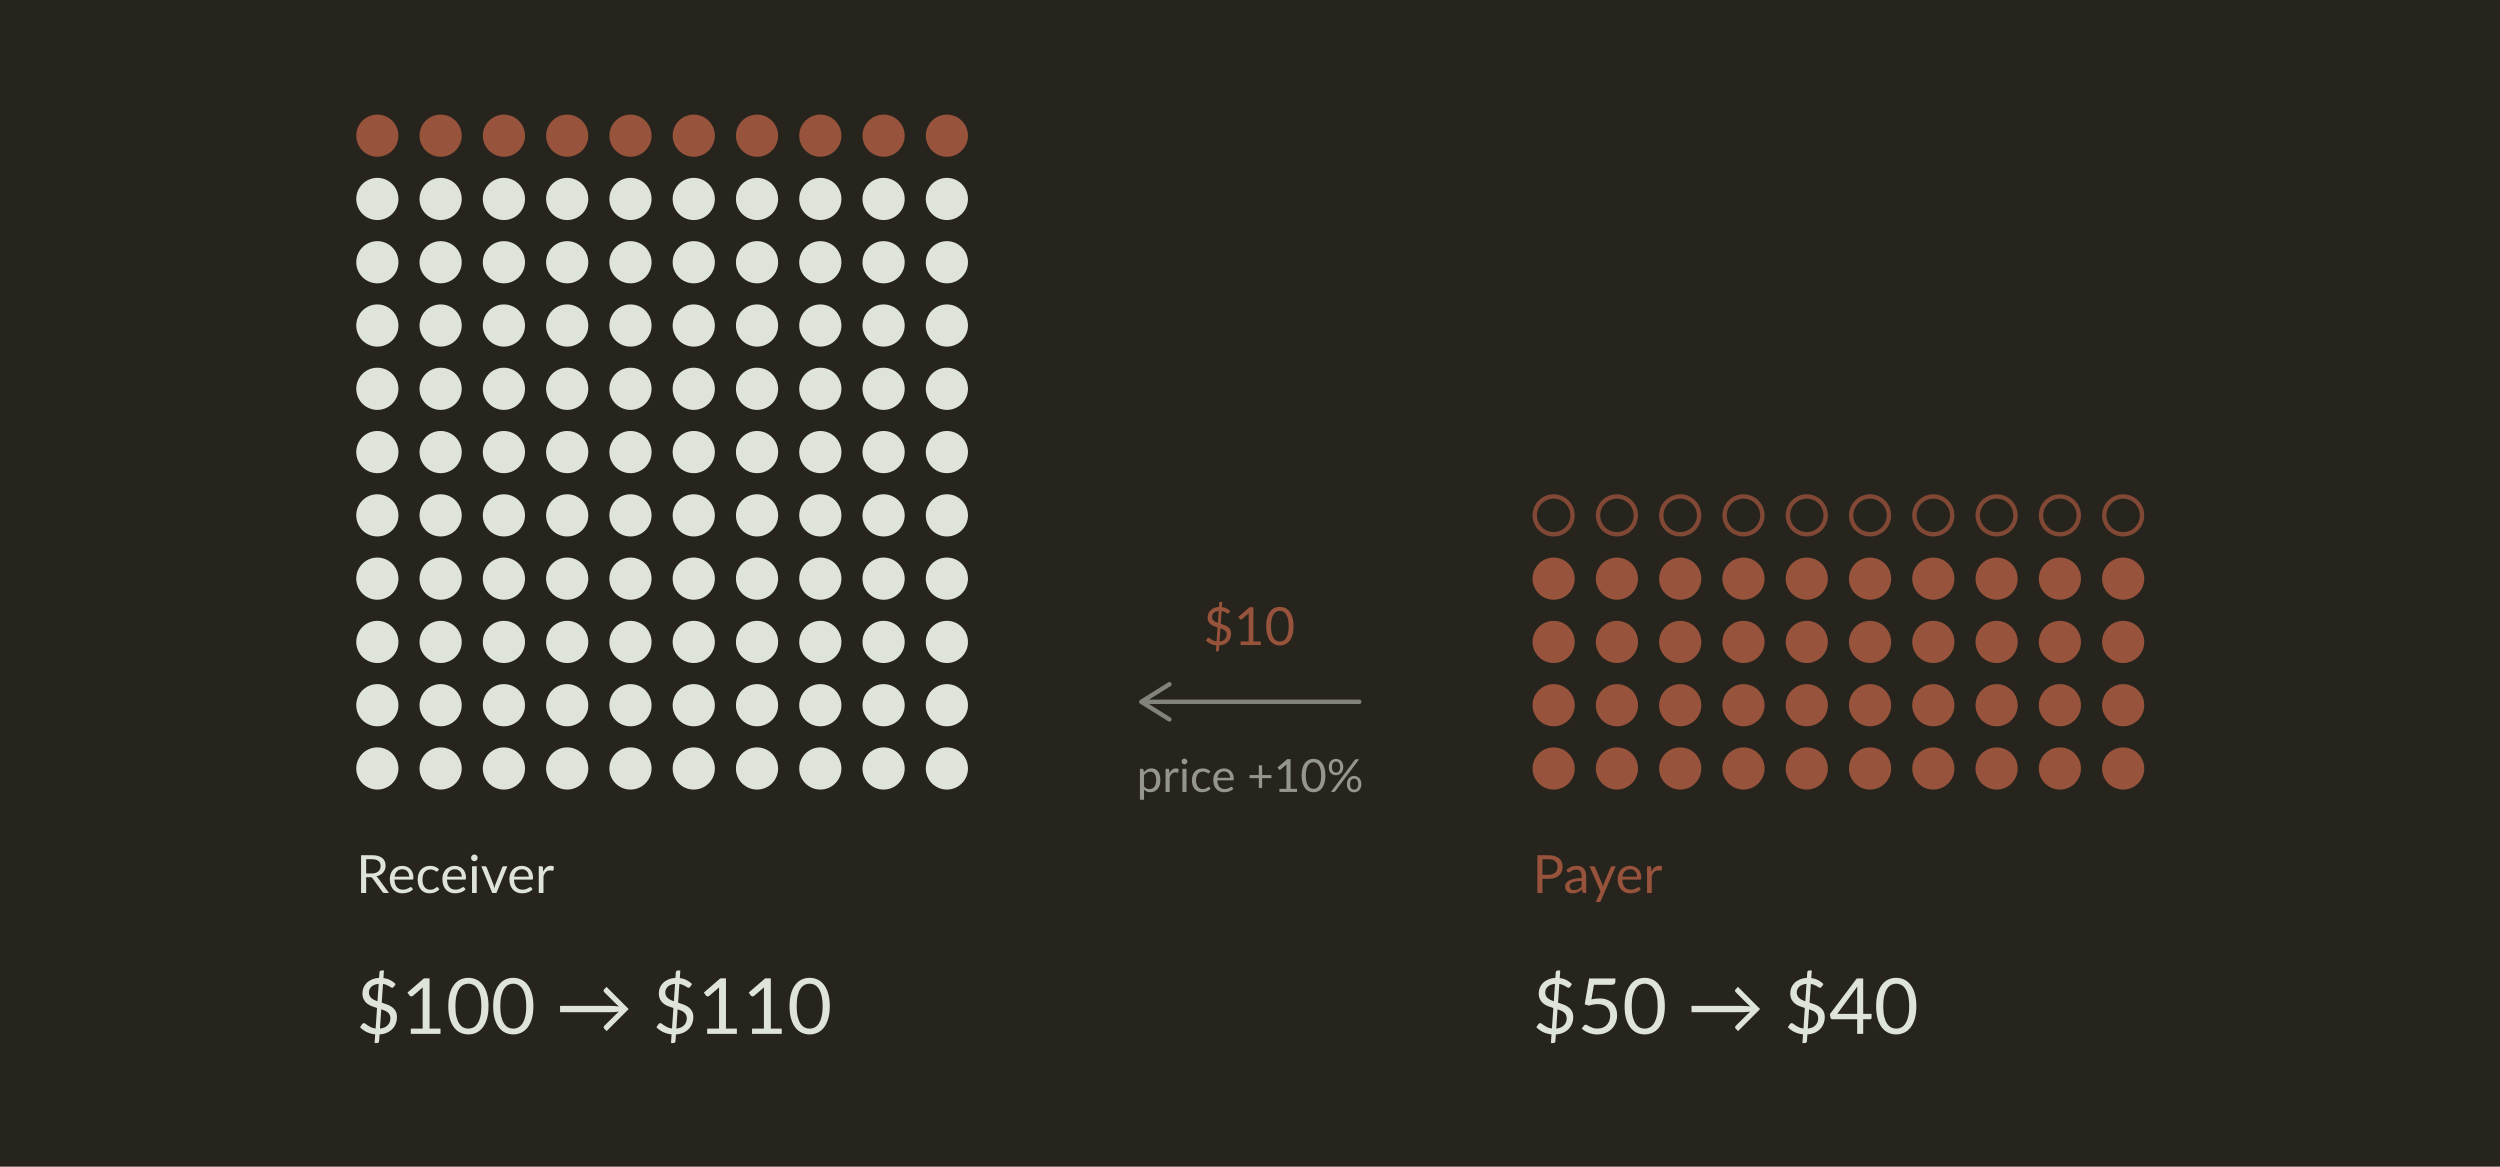
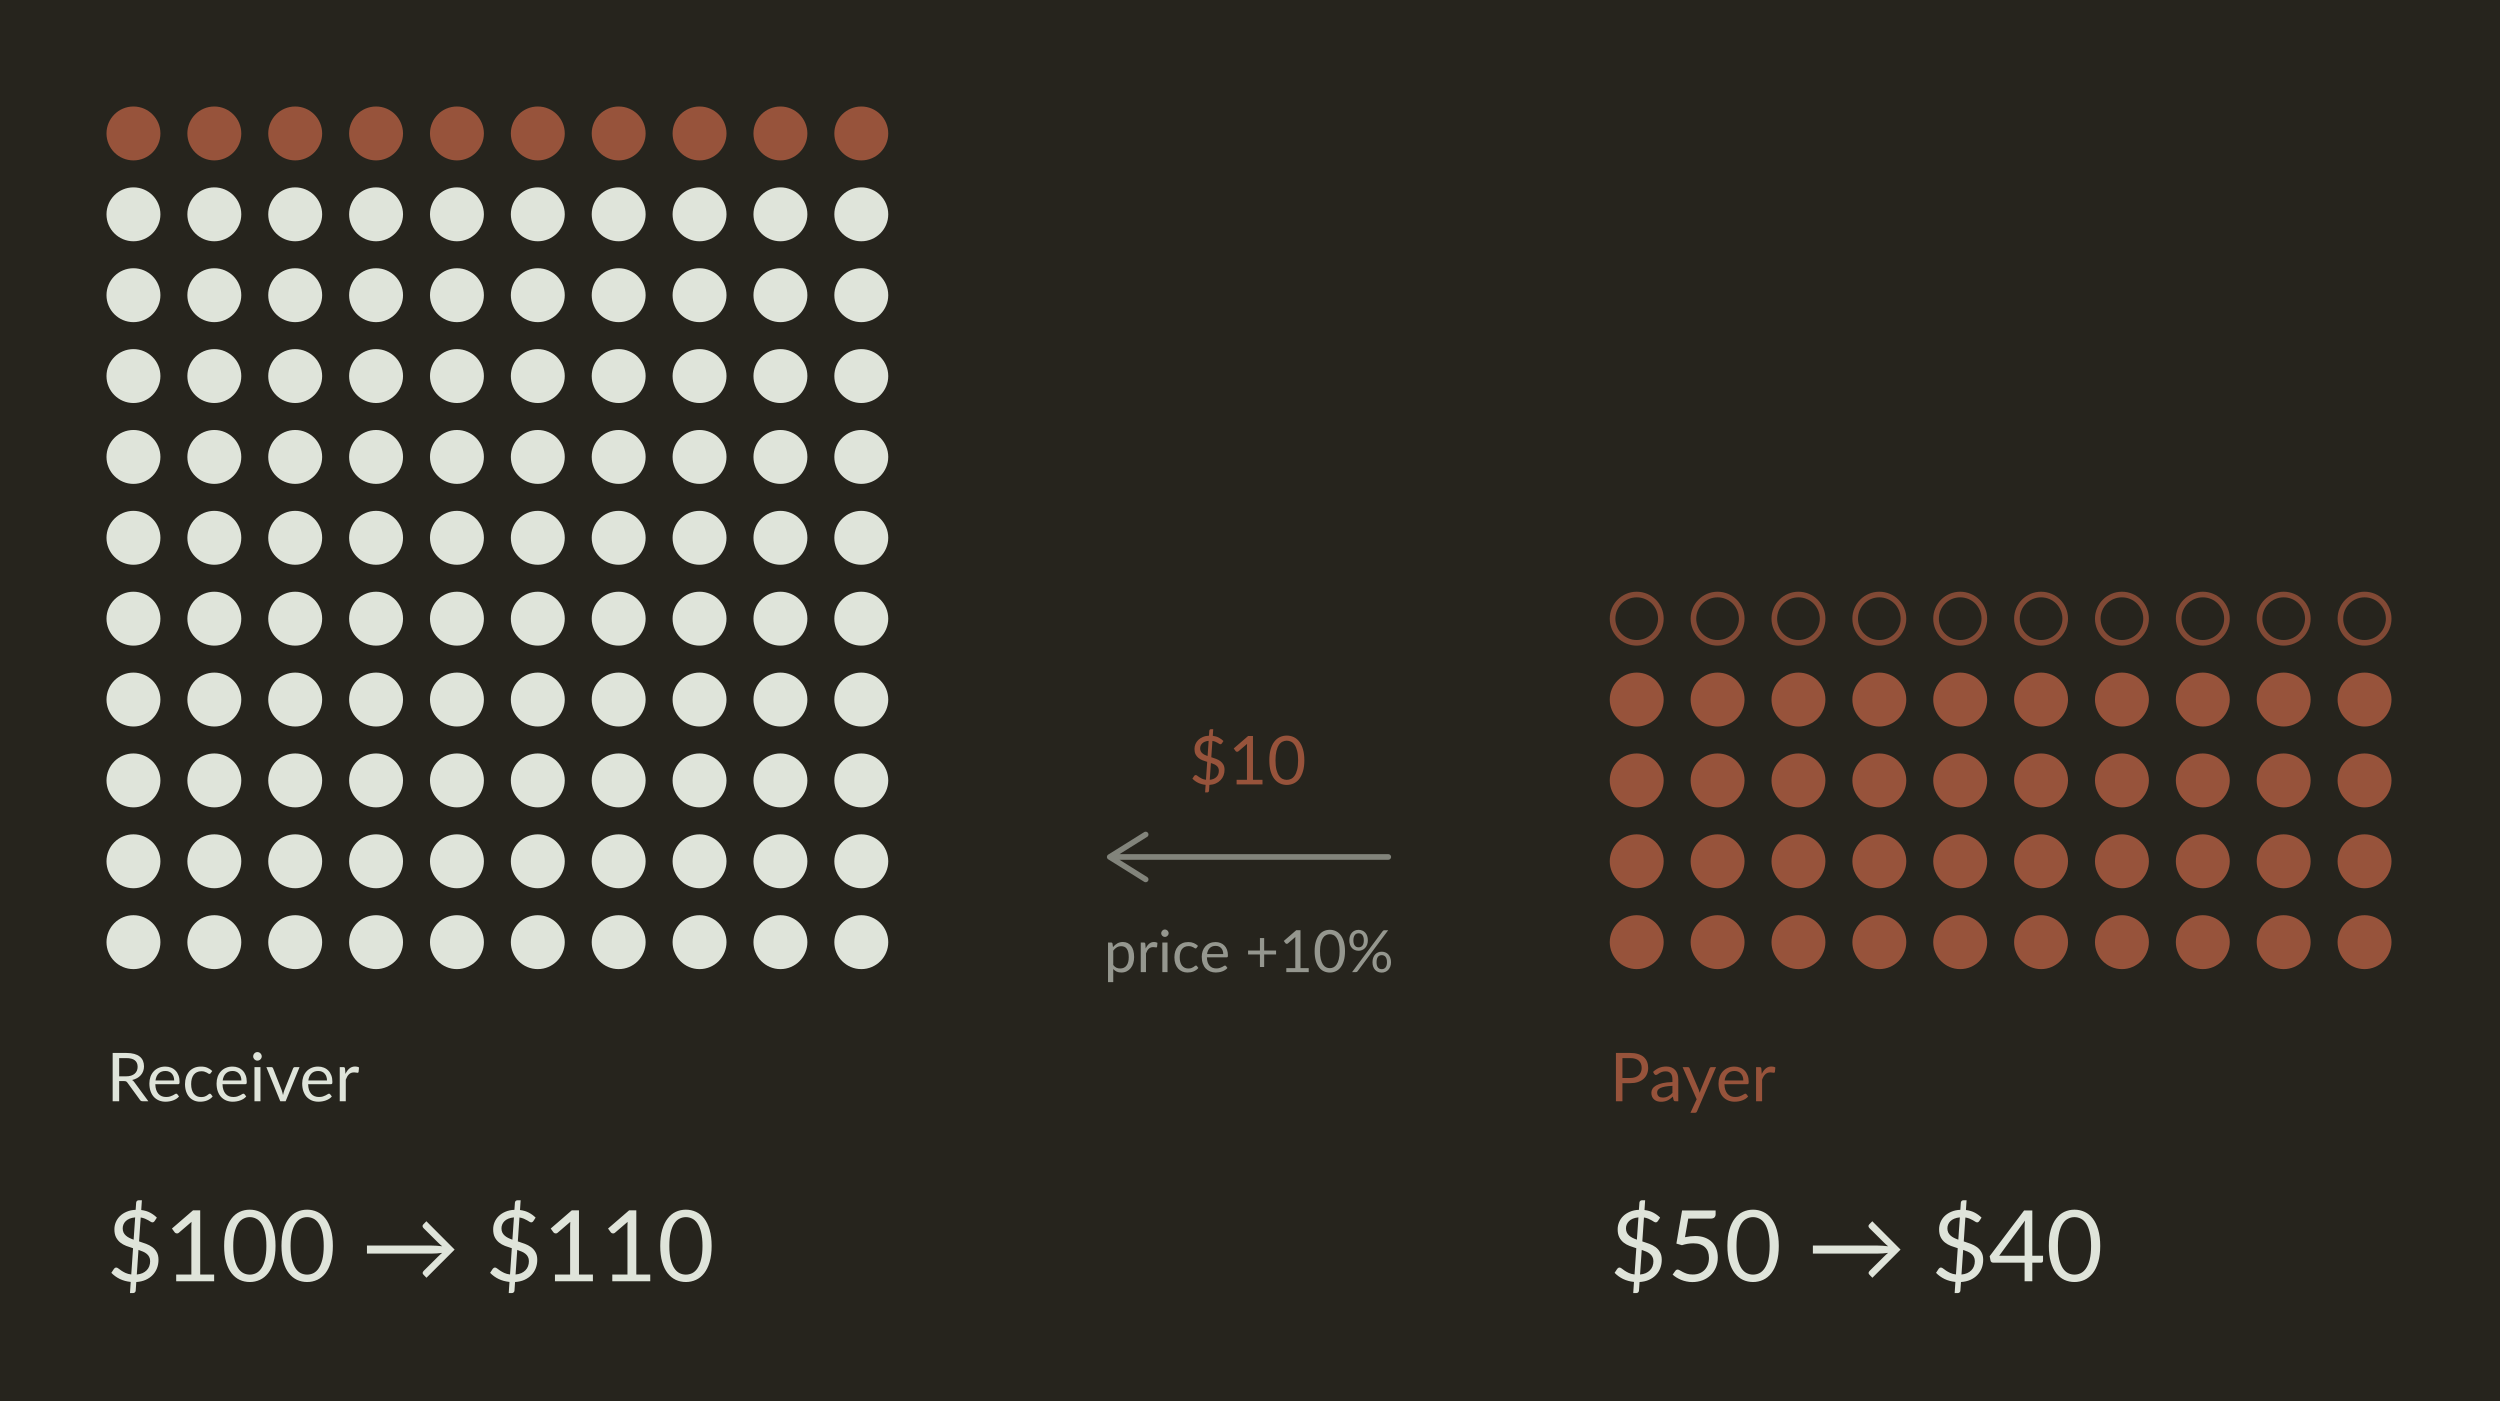
- <svg xmlns="http://www.w3.org/2000/svg" width="1200" height="560" fill="none" aria-label="A Receiver deposits 100 dollars and a Payer 50. The price rises 10 percent, so 10 dollars move from the Payer pool to the Receiver pool: the Receiver ends with 110 dollars and the Payer with 40. Each dot is one dollar." viewBox="0 0 1200 560">
+ <svg xmlns="http://www.w3.org/2000/svg" width="939" height="526" fill="none" aria-label="A Receiver deposits 100 dollars and a Payer 50. The price rises 10 percent, so 10 dollars move from the Payer pool to the Receiver pool: the Receiver ends with 110 dollars and the Payer with 40. Each dot is one dollar." viewBox="131 15 939 526">
  <g clip-path="url(#a)">
    <path fill="#26241D" d="M0 0h1200v560H0z" />
    <g clip-path="url(#b)">
      <g clip-path="url(#c)">
        <g clip-path="url(#d)">
          <g clip-path="url(#e)">
            <circle cx="181.125" cy="65.125" r="10.125" fill="#97533B" />
            <circle cx="211.5" cy="65.125" r="10.125" fill="#97533B" />
            <circle cx="241.875" cy="65.125" r="10.125" fill="#97533B" />
            <circle cx="272.25" cy="65.125" r="10.125" fill="#97533B" />
            <circle cx="302.625" cy="65.125" r="10.125" fill="#97533B" />
            <circle cx="333" cy="65.125" r="10.125" fill="#97533B" />
            <circle cx="363.375" cy="65.125" r="10.125" fill="#97533B" />
            <circle cx="393.75" cy="65.125" r="10.125" fill="#97533B" />
            <circle cx="424.125" cy="65.125" r="10.125" fill="#97533B" />
            <circle cx="454.5" cy="65.125" r="10.125" fill="#97533B" />
            <circle cx="181.125" cy="95.5" r="10.125" fill="#DFE4DA" />
            <circle cx="211.5" cy="95.5" r="10.125" fill="#DFE4DA" />
            <circle cx="241.875" cy="95.5" r="10.125" fill="#DFE4DA" />
            <circle cx="272.25" cy="95.5" r="10.125" fill="#DFE4DA" />
            <circle cx="302.625" cy="95.5" r="10.125" fill="#DFE4DA" />
            <circle cx="333" cy="95.5" r="10.125" fill="#DFE4DA" />
            <circle cx="363.375" cy="95.5" r="10.125" fill="#DFE4DA" />
            <circle cx="393.75" cy="95.5" r="10.125" fill="#DFE4DA" />
            <circle cx="424.125" cy="95.5" r="10.125" fill="#DFE4DA" />
            <circle cx="454.5" cy="95.5" r="10.125" fill="#DFE4DA" />
            <circle cx="181.125" cy="125.875" r="10.125" fill="#DFE4DA" />
            <circle cx="211.5" cy="125.875" r="10.125" fill="#DFE4DA" />
            <circle cx="241.875" cy="125.875" r="10.125" fill="#DFE4DA" />
            <circle cx="272.25" cy="125.875" r="10.125" fill="#DFE4DA" />
            <circle cx="302.625" cy="125.875" r="10.125" fill="#DFE4DA" />
            <circle cx="333" cy="125.875" r="10.125" fill="#DFE4DA" />
            <circle cx="363.375" cy="125.875" r="10.125" fill="#DFE4DA" />
            <circle cx="393.75" cy="125.875" r="10.125" fill="#DFE4DA" />
            <circle cx="424.125" cy="125.875" r="10.125" fill="#DFE4DA" />
            <circle cx="454.5" cy="125.875" r="10.125" fill="#DFE4DA" />
            <circle cx="181.125" cy="156.25" r="10.125" fill="#DFE4DA" />
            <circle cx="211.5" cy="156.25" r="10.125" fill="#DFE4DA" />
            <circle cx="241.875" cy="156.25" r="10.125" fill="#DFE4DA" />
            <circle cx="272.25" cy="156.25" r="10.125" fill="#DFE4DA" />
            <circle cx="302.625" cy="156.25" r="10.125" fill="#DFE4DA" />
            <circle cx="333" cy="156.25" r="10.125" fill="#DFE4DA" />
            <circle cx="363.375" cy="156.25" r="10.125" fill="#DFE4DA" />
            <circle cx="393.75" cy="156.25" r="10.125" fill="#DFE4DA" />
            <circle cx="424.125" cy="156.25" r="10.125" fill="#DFE4DA" />
            <circle cx="454.5" cy="156.25" r="10.125" fill="#DFE4DA" />
            <circle cx="181.125" cy="186.625" r="10.125" fill="#DFE4DA" />
            <circle cx="211.5" cy="186.625" r="10.125" fill="#DFE4DA" />
            <circle cx="241.875" cy="186.625" r="10.125" fill="#DFE4DA" />
            <circle cx="272.25" cy="186.625" r="10.125" fill="#DFE4DA" />
            <circle cx="302.625" cy="186.625" r="10.125" fill="#DFE4DA" />
            <circle cx="333" cy="186.625" r="10.125" fill="#DFE4DA" />
            <circle cx="363.375" cy="186.625" r="10.125" fill="#DFE4DA" />
            <circle cx="393.75" cy="186.625" r="10.125" fill="#DFE4DA" />
            <circle cx="424.125" cy="186.625" r="10.125" fill="#DFE4DA" />
            <circle cx="454.5" cy="186.625" r="10.125" fill="#DFE4DA" />
            <circle cx="181.125" cy="217" r="10.125" fill="#DFE4DA" />
            <circle cx="211.5" cy="217" r="10.125" fill="#DFE4DA" />
            <circle cx="241.875" cy="217" r="10.125" fill="#DFE4DA" />
            <circle cx="272.25" cy="217" r="10.125" fill="#DFE4DA" />
            <circle cx="302.625" cy="217" r="10.125" fill="#DFE4DA" />
            <circle cx="333" cy="217" r="10.125" fill="#DFE4DA" />
            <circle cx="363.375" cy="217" r="10.125" fill="#DFE4DA" />
            <circle cx="393.75" cy="217" r="10.125" fill="#DFE4DA" />
            <circle cx="424.125" cy="217" r="10.125" fill="#DFE4DA" />
            <circle cx="454.5" cy="217" r="10.125" fill="#DFE4DA" />
            <circle cx="181.125" cy="247.375" r="10.125" fill="#DFE4DA" />
            <circle cx="211.5" cy="247.375" r="10.125" fill="#DFE4DA" />
            <circle cx="241.875" cy="247.375" r="10.125" fill="#DFE4DA" />
            <circle cx="272.25" cy="247.375" r="10.125" fill="#DFE4DA" />
            <circle cx="302.625" cy="247.375" r="10.125" fill="#DFE4DA" />
            <circle cx="333" cy="247.375" r="10.125" fill="#DFE4DA" />
            <circle cx="363.375" cy="247.375" r="10.125" fill="#DFE4DA" />
            <circle cx="393.75" cy="247.375" r="10.125" fill="#DFE4DA" />
            <circle cx="424.125" cy="247.375" r="10.125" fill="#DFE4DA" />
            <circle cx="454.5" cy="247.375" r="10.125" fill="#DFE4DA" />
            <circle cx="181.125" cy="277.75" r="10.125" fill="#DFE4DA" />
            <circle cx="211.5" cy="277.75" r="10.125" fill="#DFE4DA" />
            <circle cx="241.875" cy="277.75" r="10.125" fill="#DFE4DA" />
            <circle cx="272.25" cy="277.75" r="10.125" fill="#DFE4DA" />
            <circle cx="302.625" cy="277.75" r="10.125" fill="#DFE4DA" />
            <circle cx="333" cy="277.75" r="10.125" fill="#DFE4DA" />
            <circle cx="363.375" cy="277.75" r="10.125" fill="#DFE4DA" />
            <circle cx="393.75" cy="277.75" r="10.125" fill="#DFE4DA" />
            <circle cx="424.125" cy="277.75" r="10.125" fill="#DFE4DA" />
            <circle cx="454.5" cy="277.75" r="10.125" fill="#DFE4DA" />
            <circle cx="181.125" cy="308.125" r="10.125" fill="#DFE4DA" />
            <circle cx="211.5" cy="308.125" r="10.125" fill="#DFE4DA" />
            <circle cx="241.875" cy="308.125" r="10.125" fill="#DFE4DA" />
            <circle cx="272.25" cy="308.125" r="10.125" fill="#DFE4DA" />
            <circle cx="302.625" cy="308.125" r="10.125" fill="#DFE4DA" />
            <circle cx="333" cy="308.125" r="10.125" fill="#DFE4DA" />
            <circle cx="363.375" cy="308.125" r="10.125" fill="#DFE4DA" />
            <circle cx="393.75" cy="308.125" r="10.125" fill="#DFE4DA" />
            <circle cx="424.125" cy="308.125" r="10.125" fill="#DFE4DA" />
            <circle cx="454.5" cy="308.125" r="10.125" fill="#DFE4DA" />
            <circle cx="181.125" cy="338.5" r="10.125" fill="#DFE4DA" />
            <circle cx="211.5" cy="338.5" r="10.125" fill="#DFE4DA" />
            <circle cx="241.875" cy="338.5" r="10.125" fill="#DFE4DA" />
            <circle cx="272.25" cy="338.5" r="10.125" fill="#DFE4DA" />
            <circle cx="302.625" cy="338.5" r="10.125" fill="#DFE4DA" />
            <circle cx="333" cy="338.5" r="10.125" fill="#DFE4DA" />
            <circle cx="363.375" cy="338.5" r="10.125" fill="#DFE4DA" />
            <circle cx="393.75" cy="338.5" r="10.125" fill="#DFE4DA" />
            <circle cx="424.125" cy="338.5" r="10.125" fill="#DFE4DA" />
            <circle cx="454.5" cy="338.5" r="10.125" fill="#DFE4DA" />
            <circle cx="181.125" cy="368.875" r="10.125" fill="#DFE4DA" />
            <circle cx="211.5" cy="368.875" r="10.125" fill="#DFE4DA" />
            <circle cx="241.875" cy="368.875" r="10.125" fill="#DFE4DA" />
            <circle cx="272.25" cy="368.875" r="10.125" fill="#DFE4DA" />
            <circle cx="302.625" cy="368.875" r="10.125" fill="#DFE4DA" />
            <circle cx="333" cy="368.875" r="10.125" fill="#DFE4DA" />
            <circle cx="363.375" cy="368.875" r="10.125" fill="#DFE4DA" />
            <circle cx="393.75" cy="368.875" r="10.125" fill="#DFE4DA" />
            <circle cx="424.125" cy="368.875" r="10.125" fill="#DFE4DA" />
            <circle cx="454.5" cy="368.875" r="10.125" fill="#DFE4DA" />
          </g>
          <path fill="#DFE4DA" d="M178.341 419.272q1.063 0 1.873-.253.822-.266 1.367-.734.556-.481.835-1.139t.278-1.456q0-1.62-1.063-2.442t-3.189-.823h-2.683v6.847zm8.378 9.353h-2.177q-.67 0-.987-.519l-4.708-6.48a1.3 1.3 0 0 0-.468-.43q-.241-.14-.76-.139h-1.86v7.568h-2.443v-18.136h5.126q1.721 0 2.974.354 1.253.342 2.063 1 .823.658 1.215 1.594.392.924.392 2.076 0 .962-.303 1.797a4.8 4.8 0 0 1-.886 1.506 5.2 5.2 0 0 1-1.405 1.127 6.9 6.9 0 0 1-1.873.709q.468.265.81.772zm9.7-7.809q0-.785-.227-1.43a3 3 0 0 0-.646-1.126 2.7 2.7 0 0 0-1.025-.735 3.4 3.4 0 0 0-1.379-.265q-1.62 0-2.57.949-.936.936-1.164 2.607zm1.823 6.012a4.4 4.4 0 0 1-1 .886 6.4 6.4 0 0 1-1.253.607 7.3 7.3 0 0 1-1.367.355q-.708.126-1.405.126a6.6 6.6 0 0 1-2.455-.443 5.6 5.6 0 0 1-1.936-1.316q-.81-.873-1.266-2.152-.456-1.278-.456-2.936 0-1.341.405-2.506a5.9 5.9 0 0 1 1.19-2.012 5.3 5.3 0 0 1 1.886-1.342q1.113-.493 2.506-.493 1.151 0 2.126.392a4.6 4.6 0 0 1 1.696 1.114q.721.721 1.126 1.797.405 1.063.405 2.43 0 .531-.113.709-.114.177-.431.177h-8.568q.038 1.214.329 2.114.304.899.835 1.506a3.45 3.45 0 0 0 1.266.898 4.4 4.4 0 0 0 1.645.291q.849 0 1.456-.19a7 7 0 0 0 1.063-.43q.443-.228.734-.418.303-.202.519-.202.278 0 .43.215zm11.892-8.746a1 1 0 0 1-.202.215.46.46 0 0 1-.279.076q-.189 0-.417-.151a6 6 0 0 0-.57-.355 4 4 0 0 0-.822-.342q-.482-.164-1.19-.164-.95 0-1.671.342-.721.329-1.215.962-.48.632-.734 1.531-.24.899-.24 2.012 0 1.165.265 2.076.267.898.747 1.519.494.607 1.177.936a3.7 3.7 0 0 0 1.557.317q.823 0 1.354-.19.532-.203.873-.443.355-.241.583-.431.24-.202.468-.202.279 0 .43.215l.633.823a4.5 4.5 0 0 1-.949.886 6 6 0 0 1-1.152.62q-.607.24-1.278.354a8 8 0 0 1-1.367.114 5.6 5.6 0 0 1-2.24-.443 5.1 5.1 0 0 1-1.785-1.278q-.76-.848-1.189-2.076-.43-1.227-.431-2.797 0-1.43.393-2.645.405-1.215 1.164-2.088a5.3 5.3 0 0 1 1.886-1.38q1.126-.493 2.582-.493 1.354 0 2.379.443a5.6 5.6 0 0 1 1.835 1.227zm11.524 2.734q0-.785-.228-1.43a3 3 0 0 0-.645-1.126 2.7 2.7 0 0 0-1.026-.735 3.4 3.4 0 0 0-1.379-.265q-1.62 0-2.569.949-.937.936-1.165 2.607zm1.822 6.012a4.4 4.4 0 0 1-1 .886 6.4 6.4 0 0 1-1.252.607 7.4 7.4 0 0 1-1.367.355 8 8 0 0 1-1.405.126 6.6 6.6 0 0 1-2.456-.443 5.6 5.6 0 0 1-1.936-1.316q-.81-.873-1.266-2.152-.455-1.278-.455-2.936 0-1.341.405-2.506a5.9 5.9 0 0 1 1.19-2.012 5.3 5.3 0 0 1 1.885-1.342q1.114-.493 2.506-.493 1.152 0 2.126.392a4.6 4.6 0 0 1 1.696 1.114q.722.721 1.127 1.797.405 1.063.405 2.43 0 .531-.114.709t-.43.177h-8.569q.038 1.214.329 2.114.304.899.836 1.506.531.595 1.265.898.735.291 1.646.291.847 0 1.455-.19a7 7 0 0 0 1.063-.43 8 8 0 0 0 .734-.418q.304-.202.519-.202.278 0 .431.215zm5.349-11.024v12.821h-2.252v-12.821zm.481-4.024q0 .329-.139.62a1.7 1.7 0 0 1-.354.506 1.6 1.6 0 0 1-.519.342 1.55 1.55 0 0 1-.62.126 1.55 1.55 0 0 1-.621-.126 1.7 1.7 0 0 1-.493-.342 1.9 1.9 0 0 1-.342-.506 1.55 1.55 0 0 1-.126-.62q0-.33.126-.621a1.6 1.6 0 0 1 .342-.519 1.6 1.6 0 0 1 .493-.354 1.55 1.55 0 0 1 .621-.126q.329 0 .62.126.303.127.519.354.228.216.354.519.14.291.139.621m14.207 4.024-5.227 12.821h-2.025l-5.228-12.821h1.836a.72.72 0 0 1 .455.139.7.7 0 0 1 .241.329l3.252 8.252q.153.469.266.912.114.442.215.886.102-.444.215-.886.114-.443.279-.912l3.291-8.252a.7.7 0 0 1 .253-.329.66.66 0 0 1 .417-.139zm10.301 5.012q0-.785-.228-1.43a3 3 0 0 0-.646-1.126 2.7 2.7 0 0 0-1.025-.735 3.4 3.4 0 0 0-1.379-.265q-1.62 0-2.57.949-.936.936-1.164 2.607zm1.822 6.012a4.4 4.4 0 0 1-1 .886 6.4 6.4 0 0 1-1.253.607 7.3 7.3 0 0 1-1.367.355 8 8 0 0 1-1.404.126 6.6 6.6 0 0 1-2.456-.443 5.6 5.6 0 0 1-1.936-1.316q-.81-.873-1.266-2.152-.456-1.278-.455-2.936 0-1.341.405-2.506a5.9 5.9 0 0 1 1.189-2.012 5.35 5.35 0 0 1 1.886-1.342q1.114-.493 2.506-.493 1.152 0 2.126.392a4.6 4.6 0 0 1 1.696 1.114q.722.721 1.127 1.797.405 1.063.405 2.43 0 .531-.114.709t-.431.177h-8.568q.038 1.214.329 2.114.304.899.835 1.506a3.45 3.45 0 0 0 1.266.898 4.4 4.4 0 0 0 1.645.291q.849 0 1.456-.19a7 7 0 0 0 1.063-.43q.443-.228.734-.418.304-.202.519-.202.279 0 .43.215zm5.109-8.455q.607-1.316 1.493-2.05.886-.747 2.164-.747.406 0 .772.089.38.089.671.278l-.164 1.684q-.077.316-.38.316a2.6 2.6 0 0 1-.519-.076 3.6 3.6 0 0 0-.772-.076q-.608 0-1.088.177a2.6 2.6 0 0 0-.848.532 3.7 3.7 0 0 0-.671.861 7.5 7.5 0 0 0-.532 1.164v8.1h-2.265v-12.821h1.291q.366 0 .506.139.14.14.19.481z" />
          <path fill="#DFE4DA" d="M182.379 493.707q1.225-.112 2.153-.52a5.1 5.1 0 0 0 1.559-1.076q.65-.65.966-1.504a5.3 5.3 0 0 0 .334-1.912q0-.928-.353-1.596a3.5 3.5 0 0 0-.928-1.151 5.4 5.4 0 0 0-1.392-.836 18 18 0 0 0-1.708-.649zm-.613-21.458q-1.206.111-2.097.482-.873.372-1.448.928a3.6 3.6 0 0 0-.854 1.263q-.278.687-.278 1.448 0 .89.315 1.559.315.65.873 1.151.556.501 1.299.872t1.615.668zm1.467 9.021q1.336.427 2.636.91a9.6 9.6 0 0 1 2.338 1.243 5.8 5.8 0 0 1 1.671 1.912q.65 1.133.65 2.84 0 1.671-.557 3.137a7.5 7.5 0 0 1-1.634 2.581q-1.057 1.113-2.617 1.819-1.54.687-3.527.816l-.223 3.249a.9.9 0 0 1-.278.612.85.85 0 0 1-.65.279h-1.225l.279-4.177q-2.246-.222-4.103-1.113a11.3 11.3 0 0 1-3.174-2.302l1.003-1.522a1.2 1.2 0 0 1 .371-.334.94.94 0 0 1 .482-.13q.354 0 .799.352t1.095.798q.668.446 1.559.873.909.427 2.172.575l.668-9.856q-1.299-.39-2.562-.873a8.5 8.5 0 0 1-2.246-1.281 6.15 6.15 0 0 1-1.596-1.986q-.594-1.188-.594-2.988 0-1.355.52-2.636a6.9 6.9 0 0 1 1.559-2.302q1.021-1.002 2.506-1.633 1.485-.65 3.397-.724l.186-2.673q.018-.354.259-.632a.88.88 0 0 1 .669-.278h1.225l-.242 3.657q1.93.242 3.342 1.002a10.6 10.6 0 0 1 2.524 1.856l-.798 1.226q-.37.556-.854.556-.26 0-.65-.222-.37-.242-.909-.557a9 9 0 0 0-1.244-.613 7 7 0 0 0-1.615-.445zm28.199 12.455v2.525h-14.256v-2.525h5.699V475.59q0-.817.055-1.652l-4.733 4.065a1.16 1.16 0 0 1-.483.26 1.3 1.3 0 0 1-.445 0 1.2 1.2 0 0 1-.39-.149 1 1 0 0 1-.26-.241l-1.039-1.429 7.926-6.85h2.691v24.131zm23.058-10.766q0 3.49-.762 6.052-.742 2.543-2.041 4.213-1.3 1.67-3.082 2.488a8.9 8.9 0 0 1-3.787.816q-2.041 0-3.805-.816-1.745-.817-3.044-2.488-1.3-1.67-2.042-4.213-.742-2.562-.742-6.052t.742-6.051q.743-2.562 2.042-4.232 1.3-1.69 3.044-2.506 1.764-.817 3.805-.817 2.024 0 3.787.817 1.782.816 3.082 2.506 1.299 1.67 2.041 4.232.762 2.562.762 6.051m-3.435 0q0-3.044-.519-5.104-.501-2.079-1.374-3.342-.854-1.262-1.986-1.8a5.27 5.27 0 0 0-4.715 0q-1.132.538-1.986 1.8-.853 1.263-1.374 3.342-.501 2.06-.501 5.104t.501 5.105q.52 2.06 1.374 3.323.853 1.261 1.986 1.819a5.43 5.43 0 0 0 4.715 0q1.132-.558 1.986-1.819.873-1.263 1.374-3.323.519-2.06.519-5.105m24.97 0q0 3.49-.761 6.052-.743 2.543-2.042 4.213t-3.081 2.488a8.9 8.9 0 0 1-3.787.816q-2.042 0-3.805-.816-1.745-.817-3.045-2.488-1.3-1.67-2.042-4.213-.742-2.562-.742-6.052t.742-6.051q.743-2.562 2.042-4.232 1.3-1.69 3.045-2.506 1.763-.817 3.805-.817 2.023 0 3.787.817 1.782.816 3.081 2.506 1.3 1.67 2.042 4.232.76 2.562.761 6.051m-3.434 0q0-3.044-.52-5.104-.501-2.079-1.373-3.342-.855-1.262-1.987-1.8a5.27 5.27 0 0 0-4.715 0q-1.131.538-1.986 1.8-.854 1.263-1.373 3.342-.502 2.06-.502 5.104t.502 5.105q.52 2.06 1.373 3.323.855 1.261 1.986 1.819a5.43 5.43 0 0 0 4.715 0q1.132-.558 1.987-1.819.872-1.263 1.373-3.323.52-2.06.52-5.105m49.17 1.392-10.581 10.581-1.132-1.169q-.372-.371-.297-.743.093-.371.408-.705l5.328-5.291q.445-.445.835-.798.39-.352.761-.649a30 30 0 0 1-4.084.278h-24.168v-3.026h24.168a30 30 0 0 1 4.102.279 28 28 0 0 1-.779-.65q-.39-.353-.835-.798l-5.365-5.328q-.334-.333-.408-.705-.075-.371.278-.742l1.151-1.188zm22.882 9.356q1.225-.112 2.153-.52a5.1 5.1 0 0 0 1.559-1.076q.65-.65.966-1.504a5.3 5.3 0 0 0 .334-1.912q0-.928-.353-1.596a3.5 3.5 0 0 0-.928-1.151 5.4 5.4 0 0 0-1.392-.836 18 18 0 0 0-1.708-.649zm-.613-21.458q-1.206.111-2.097.482-.873.372-1.448.928a3.6 3.6 0 0 0-.854 1.263q-.279.687-.278 1.448 0 .89.315 1.559.316.65.873 1.151t1.299.872 1.615.668zm1.467 9.021q1.336.427 2.636.91a9.6 9.6 0 0 1 2.339 1.243 5.8 5.8 0 0 1 1.67 1.912q.65 1.133.65 2.84 0 1.671-.557 3.137a7.5 7.5 0 0 1-1.633 2.581q-1.058 1.113-2.618 1.819-1.54.687-3.527.816l-.222 3.249a.9.9 0 0 1-.279.612.85.85 0 0 1-.65.279h-1.225l.279-4.177q-2.246-.222-4.103-1.113a11.3 11.3 0 0 1-3.174-2.302l1.003-1.522a1.2 1.2 0 0 1 .371-.334.94.94 0 0 1 .483-.13q.352 0 .798.352.445.352 1.095.798.668.446 1.559.873.91.427 2.172.575l.668-9.856a37 37 0 0 1-2.561-.873 8.5 8.5 0 0 1-2.246-1.281 6.2 6.2 0 0 1-1.597-1.986q-.594-1.188-.594-2.988 0-1.355.52-2.636a6.9 6.9 0 0 1 1.559-2.302q1.021-1.002 2.506-1.633 1.485-.65 3.397-.724l.186-2.673q.018-.354.26-.632a.87.87 0 0 1 .668-.278h1.225l-.241 3.657q1.93.242 3.341 1.002a10.6 10.6 0 0 1 2.524 1.856l-.798 1.226q-.37.556-.854.556-.26 0-.649-.222a23 23 0 0 0-.91-.557 9 9 0 0 0-1.244-.613 7 7 0 0 0-1.615-.445zm28.199 12.455v2.525H339.44v-2.525h5.699V475.59q0-.817.056-1.652l-4.734 4.065a1.16 1.16 0 0 1-.483.26q-.24.037-.445 0a1.2 1.2 0 0 1-.39-.149 1 1 0 0 1-.26-.241l-1.039-1.429 7.926-6.85h2.692v24.131zm21.536 0v2.525h-14.256v-2.525h5.698V475.59q0-.817.056-1.652l-4.733 4.065a1.16 1.16 0 0 1-.483.26 1.3 1.3 0 0 1-.446 0 1.1 1.1 0 0 1-.389-.149 1 1 0 0 1-.26-.241l-1.04-1.429 7.926-6.85h2.692v24.131zm23.057-10.766q0 3.49-.761 6.052-.743 2.543-2.042 4.213t-3.081 2.488a8.9 8.9 0 0 1-3.787.816q-2.042 0-3.805-.816-1.745-.817-3.045-2.488-1.299-1.67-2.041-4.213-.743-2.562-.743-6.052t.743-6.051q.742-2.562 2.041-4.232 1.3-1.69 3.045-2.506 1.763-.817 3.805-.817 2.023 0 3.787.817 1.782.816 3.081 2.506 1.3 1.67 2.042 4.232.76 2.562.761 6.051m-3.434 0q0-3.044-.52-5.104-.501-2.079-1.373-3.342-.855-1.262-1.987-1.8a5.26 5.26 0 0 0-4.714 0q-1.132.538-1.987 1.8-.854 1.263-1.373 3.342-.501 2.06-.501 5.104t.501 5.105q.52 2.06 1.373 3.323.855 1.261 1.987 1.819a5.42 5.42 0 0 0 4.714 0q1.132-.558 1.987-1.819.872-1.263 1.373-3.323.52-2.06.52-5.105" />
        </g>
        <g clip-path="url(#f)">
          <path fill="#97533B" d="M585.383 307.891a4.7 4.7 0 0 0 1.468-.354 3.5 3.5 0 0 0 1.064-.734q.442-.443.658-1.026a3.6 3.6 0 0 0 .227-1.303q0-.633-.24-1.089a2.4 2.4 0 0 0-.633-.784 3.6 3.6 0 0 0-.949-.57q-.544-.24-1.164-.443zm-.417-14.631a4.9 4.9 0 0 0-1.431.33 3.2 3.2 0 0 0-.987.632q-.391.38-.582.861-.19.468-.19.987 0 .608.215 1.063.216.444.595.785.38.342.886.595.507.253 1.101.455zm.999 6.151q.912.291 1.798.621.885.329 1.594.848t1.139 1.303q.444.772.443 1.937a6 6 0 0 1-.379 2.138 5.1 5.1 0 0 1-1.114 1.76 5.6 5.6 0 0 1-1.785 1.24q-1.05.468-2.404.557l-.152 2.215a.62.62 0 0 1-.19.417.58.58 0 0 1-.443.19h-.835l.19-2.847q-1.532-.153-2.797-.76a7.7 7.7 0 0 1-2.165-1.569l.684-1.038a.8.8 0 0 1 .253-.228.64.64 0 0 1 .329-.088q.24 0 .544.24t.747.544q.456.304 1.063.595.62.291 1.481.392l.455-6.72a25 25 0 0 1-1.746-.595 5.8 5.8 0 0 1-1.532-.873 4.2 4.2 0 0 1-1.088-1.354q-.405-.81-.405-2.038 0-.924.354-1.797a4.7 4.7 0 0 1 1.064-1.57 5.5 5.5 0 0 1 1.708-1.113q1.012-.443 2.316-.494l.127-1.822a.7.7 0 0 1 .177-.431.6.6 0 0 1 .456-.19h.835l-.165 2.494q1.317.164 2.278.683.975.519 1.722 1.266l-.544.835q-.253.38-.583.38-.177 0-.443-.152-.252-.165-.62-.38a6 6 0 0 0-.848-.417 4.8 4.8 0 0 0-1.101-.304zm19.227 8.493v1.721h-9.72v-1.721h3.886v-12.365q0-.558.038-1.127l-3.228 2.772a.8.8 0 0 1-.329.177.8.8 0 0 1-.569-.101.7.7 0 0 1-.177-.165l-.709-.974 5.404-4.67h1.835v16.453zm15.721-7.341q0 2.38-.519 4.126-.505 1.734-1.392 2.873-.885 1.139-2.101 1.696a6.1 6.1 0 0 1-2.582.557 6.1 6.1 0 0 1-2.594-.557q-1.19-.557-2.076-1.696-.885-1.139-1.392-2.873-.506-1.747-.506-4.126t.506-4.126 1.392-2.885q.886-1.152 2.076-1.709a6.1 6.1 0 0 1 2.594-.557q1.38 0 2.582.557 1.216.557 2.101 1.709.887 1.139 1.392 2.885.519 1.747.519 4.126m-2.341 0q0-2.076-.354-3.48-.342-1.418-.937-2.278-.582-.86-1.354-1.228a3.6 3.6 0 0 0-1.608-.38q-.834 0-1.607.38-.772.367-1.354 1.228-.582.86-.937 2.278-.341 1.404-.341 3.48t.341 3.481q.355 1.404.937 2.265.582.86 1.354 1.24a3.7 3.7 0 0 0 3.215 0q.772-.38 1.354-1.24.595-.861.937-2.265.354-1.405.354-3.481" />
          <g clip-path="url(#g)">
            <path stroke="#DFE4DA" stroke-linecap="round" stroke-linejoin="round" stroke-opacity=".5" stroke-width="2.109" d="M652.438 336.875H547.812m13.5 8.437-13.5-8.437 13.5-8.437" />
          </g>
          <path fill="#DFE4DA" fill-opacity=".6" d="M549.135 377.449q.537.723 1.174 1.02.636.296 1.426.296 1.557 0 2.391-1.108t.833-3.159q0-1.086-.197-1.865-.186-.779-.548-1.272a2.15 2.15 0 0 0-.889-.735 2.95 2.95 0 0 0-1.196-.23q-.954 0-1.678.438-.713.44-1.316 1.24zm-.099-6.713a5.7 5.7 0 0 1 1.624-1.393q.921-.527 2.106-.527.965 0 1.744.373.778.361 1.327 1.086.549.713.845 1.777t.296 2.446q0 1.228-.329 2.292a5.5 5.5 0 0 1-.955 1.832 4.5 4.5 0 0 1-1.513 1.218q-.89.438-2.008.439-1.02 0-1.755-.34a4.2 4.2 0 0 1-1.283-.966v4.914h-1.963v-14.873h1.173q.417 0 .516.405zm12.286.504q.527-1.14 1.295-1.777.767-.647 1.875-.647.351 0 .669.077.33.077.582.241l-.143 1.459q-.066.274-.329.274-.153 0-.45-.065a3 3 0 0 0-.669-.066q-.526 0-.943.153a2.2 2.2 0 0 0-.735.461 3.2 3.2 0 0 0-.581.746 6.4 6.4 0 0 0-.461 1.009v7.02h-1.963v-11.111h1.118q.319 0 .439.12.12.122.165.417zm8.2-2.226v11.111h-1.953v-11.111zm.416-3.488q0 .285-.12.537a1.5 1.5 0 0 1-.307.439 1.4 1.4 0 0 1-.45.296q-.252.11-.538.11a1.33 1.33 0 0 1-.965-.406 1.6 1.6 0 0 1-.296-.439 1.3 1.3 0 0 1-.11-.537q0-.286.11-.538.11-.263.296-.45a1.4 1.4 0 0 1 .428-.307q.252-.11.537-.109.286 0 .538.109.263.11.45.307.197.187.307.45.12.252.12.538m10.525 5.462a1 1 0 0 1-.176.186.4.4 0 0 1-.241.066.67.67 0 0 1-.362-.131 5 5 0 0 0-.494-.307 3.5 3.5 0 0 0-.713-.297q-.417-.142-1.031-.142-.822 0-1.448.296-.624.285-1.053.834-.417.548-.636 1.327a6.7 6.7 0 0 0-.208 1.744q0 1.009.23 1.799.23.779.647 1.316a2.95 2.95 0 0 0 1.02.812 3.2 3.2 0 0 0 1.349.274q.714 0 1.174-.165.461-.175.757-.384.307-.208.505-.373.208-.175.405-.175.242 0 .373.186l.549.713q-.363.45-.823.768t-.998.538q-.526.208-1.108.307a7 7 0 0 1-1.185.099 4.9 4.9 0 0 1-1.941-.384 4.5 4.5 0 0 1-1.547-1.108q-.657-.735-1.031-1.799-.372-1.064-.373-2.424 0-1.24.34-2.293a5.2 5.2 0 0 1 1.01-1.809 4.6 4.6 0 0 1 1.634-1.196q.976-.428 2.238-.428 1.173 0 2.062.384a4.9 4.9 0 0 1 1.59 1.064zm9.987 2.369q0-.68-.198-1.239a2.6 2.6 0 0 0-.559-.976 2.4 2.4 0 0 0-.889-.637 3 3 0 0 0-1.195-.23q-1.404 0-2.227.823-.811.811-1.009 2.259zm1.579 5.21q-.362.44-.866.768a5.6 5.6 0 0 1-1.086.527 6.4 6.4 0 0 1-1.185.307q-.614.11-1.217.11a5.8 5.8 0 0 1-2.128-.384 4.8 4.8 0 0 1-1.679-1.141q-.702-.757-1.096-1.865t-.395-2.545q0-1.163.351-2.171a5.1 5.1 0 0 1 1.031-1.744 4.6 4.6 0 0 1 1.634-1.163q.965-.428 2.172-.428.998 0 1.843.34.855.33 1.469.965.626.625.977 1.558.351.921.351 2.106 0 .46-.099.614t-.373.154h-7.426q.033 1.053.285 1.832.264.779.724 1.305.46.515 1.097.779.636.252 1.426.252.735 0 1.261-.165.538-.175.922-.373a7 7 0 0 0 .636-.362q.263-.175.45-.175a.43.43 0 0 1 .373.186zm18.267-5.067h-4.475v4.716h-1.591V373.5h-4.453v-1.481h4.453v-4.684h1.591v4.684h4.475zm12.265 5.133v1.492h-8.424v-1.492h3.367v-10.716q0-.483.033-.976l-2.797 2.402a.7.7 0 0 1-.285.153.8.8 0 0 1-.263 0 .6.6 0 0 1-.384-.23l-.614-.845 4.683-4.047h1.591v14.259zm13.625-6.362q0 2.063-.45 3.576-.439 1.503-1.207 2.49a4.85 4.85 0 0 1-1.82 1.47 5.3 5.3 0 0 1-2.238.483 5.3 5.3 0 0 1-2.249-.483q-1.031-.483-1.798-1.47t-1.207-2.49q-.44-1.514-.439-3.576 0-2.061.439-3.575t1.207-2.501q.767-.998 1.798-1.481a5.3 5.3 0 0 1 2.249-.483q1.196 0 2.238.483 1.053.483 1.82 1.481.768.987 1.207 2.501.45 1.514.45 3.575m-2.029 0q0-1.798-.308-3.016-.296-1.228-.811-1.974-.505-.746-1.174-1.064a3.11 3.11 0 0 0-2.786 0q-.669.317-1.174 1.064-.505.746-.811 1.974-.297 1.218-.297 3.016 0 1.8.297 3.017.307 1.217.811 1.963.505.746 1.174 1.075a3.2 3.2 0 0 0 2.786 0q.669-.329 1.174-1.075.515-.746.811-1.963.308-1.218.308-3.017m10.608-4.069a4.6 4.6 0 0 1-.285 1.656 3.7 3.7 0 0 1-.768 1.229 3.2 3.2 0 0 1-1.108.757 3.4 3.4 0 0 1-1.327.263q-.735 0-1.371-.263a3.2 3.2 0 0 1-1.108-.757 3.7 3.7 0 0 1-.724-1.229 4.9 4.9 0 0 1-.263-1.656q0-.943.263-1.678.264-.735.724-1.24a3.2 3.2 0 0 1 1.108-.768 3.6 3.6 0 0 1 1.371-.263q.746 0 1.382.263.636.264 1.108.768.471.505.735 1.24.263.735.263 1.678m-1.514 0q0-.724-.153-1.229a2.25 2.25 0 0 0-.428-.822 1.5 1.5 0 0 0-.625-.472 2.1 2.1 0 0 0-.768-.142q-.406 0-.757.142a1.5 1.5 0 0 0-.614.472 2.3 2.3 0 0 0-.417.822q-.154.505-.154 1.229 0 .713.154 1.217.153.495.417.812.263.308.614.45.35.132.757.132.406 0 .768-.132.361-.143.625-.45a2.25 2.25 0 0 0 .428-.812q.153-.504.153-1.217m7.075-3.466a1.3 1.3 0 0 1 .252-.231.75.75 0 0 1 .406-.098h1.415l-11.495 15.4a.8.8 0 0 1-.252.23.74.74 0 0 1-.373.088h-1.437zm3.137 11.682q0 .92-.285 1.645-.285.724-.768 1.228a3.2 3.2 0 0 1-1.108.757 3.4 3.4 0 0 1-1.327.263 3.6 3.6 0 0 1-1.382-.263 3.2 3.2 0 0 1-1.097-.757 3.7 3.7 0 0 1-.724-1.228q-.263-.724-.263-1.645 0-.944.263-1.679.264-.746.724-1.25.472-.504 1.097-.768a3.6 3.6 0 0 1 1.382-.263q.735 0 1.371.263.648.264 1.108.768.472.504.735 1.25.274.735.274 1.679m-1.513 0q0-.725-.154-1.229a2.2 2.2 0 0 0-.428-.834 1.53 1.53 0 0 0-.625-.46 2.1 2.1 0 0 0-.768-.143q-.405 0-.768.143a1.55 1.55 0 0 0-.614.46q-.262.318-.417.834-.142.504-.142 1.229 0 .712.142 1.206.154.494.417.812.264.307.614.45.363.13.768.131.407 0 .768-.131a1.6 1.6 0 0 0 .625-.45q.275-.318.428-.812t.154-1.206" />
        </g>
        <g clip-path="url(#h)">
          <g clip-path="url(#i)">
            <circle cx="745.75" cy="247.375" r="9.07" stroke="#97533B" stroke-opacity=".8" stroke-width="2.109" />
            <circle cx="776.125" cy="247.375" r="9.07" stroke="#97533B" stroke-opacity=".8" stroke-width="2.109" />
            <circle cx="806.5" cy="247.375" r="9.07" stroke="#97533B" stroke-opacity=".8" stroke-width="2.109" />
            <circle cx="836.875" cy="247.375" r="9.07" stroke="#97533B" stroke-opacity=".8" stroke-width="2.109" />
            <circle cx="867.25" cy="247.375" r="9.07" stroke="#97533B" stroke-opacity=".8" stroke-width="2.109" />
            <circle cx="897.625" cy="247.375" r="9.07" stroke="#97533B" stroke-opacity=".8" stroke-width="2.109" />
            <circle cx="928" cy="247.375" r="9.07" stroke="#97533B" stroke-opacity=".8" stroke-width="2.109" />
            <circle cx="958.375" cy="247.375" r="9.07" stroke="#97533B" stroke-opacity=".8" stroke-width="2.109" />
            <circle cx="988.75" cy="247.375" r="9.07" stroke="#97533B" stroke-opacity=".8" stroke-width="2.109" />
            <circle cx="1019.12" cy="247.375" r="9.07" stroke="#97533B" stroke-opacity=".8" stroke-width="2.109" />
            <circle cx="745.75" cy="277.75" r="10.125" fill="#97533B" />
            <circle cx="776.125" cy="277.75" r="10.125" fill="#97533B" />
            <circle cx="806.5" cy="277.75" r="10.125" fill="#97533B" />
            <circle cx="836.875" cy="277.75" r="10.125" fill="#97533B" />
            <circle cx="867.25" cy="277.75" r="10.125" fill="#97533B" />
            <circle cx="897.625" cy="277.75" r="10.125" fill="#97533B" />
            <circle cx="928" cy="277.75" r="10.125" fill="#97533B" />
            <circle cx="958.375" cy="277.75" r="10.125" fill="#97533B" />
            <circle cx="988.75" cy="277.75" r="10.125" fill="#97533B" />
            <circle cx="1019.12" cy="277.75" r="10.125" fill="#97533B" />
            <circle cx="745.75" cy="308.125" r="10.125" fill="#97533B" />
            <circle cx="776.125" cy="308.125" r="10.125" fill="#97533B" />
            <circle cx="806.5" cy="308.125" r="10.125" fill="#97533B" />
            <circle cx="836.875" cy="308.125" r="10.125" fill="#97533B" />
            <circle cx="867.25" cy="308.125" r="10.125" fill="#97533B" />
            <circle cx="897.625" cy="308.125" r="10.125" fill="#97533B" />
            <circle cx="928" cy="308.125" r="10.125" fill="#97533B" />
            <circle cx="958.375" cy="308.125" r="10.125" fill="#97533B" />
            <circle cx="988.75" cy="308.125" r="10.125" fill="#97533B" />
            <circle cx="1019.12" cy="308.125" r="10.125" fill="#97533B" />
            <circle cx="745.75" cy="338.5" r="10.125" fill="#97533B" />
            <circle cx="776.125" cy="338.5" r="10.125" fill="#97533B" />
            <circle cx="806.5" cy="338.5" r="10.125" fill="#97533B" />
            <circle cx="836.875" cy="338.5" r="10.125" fill="#97533B" />
            <circle cx="867.25" cy="338.5" r="10.125" fill="#97533B" />
            <circle cx="897.625" cy="338.5" r="10.125" fill="#97533B" />
            <circle cx="928" cy="338.5" r="10.125" fill="#97533B" />
            <circle cx="958.375" cy="338.5" r="10.125" fill="#97533B" />
            <circle cx="988.75" cy="338.5" r="10.125" fill="#97533B" />
            <circle cx="1019.12" cy="338.5" r="10.125" fill="#97533B" />
            <circle cx="745.75" cy="368.875" r="10.125" fill="#97533B" />
            <circle cx="776.125" cy="368.875" r="10.125" fill="#97533B" />
            <circle cx="806.5" cy="368.875" r="10.125" fill="#97533B" />
            <circle cx="836.875" cy="368.875" r="10.125" fill="#97533B" />
            <circle cx="867.25" cy="368.875" r="10.125" fill="#97533B" />
            <circle cx="897.625" cy="368.875" r="10.125" fill="#97533B" />
            <circle cx="928" cy="368.875" r="10.125" fill="#97533B" />
            <circle cx="958.375" cy="368.875" r="10.125" fill="#97533B" />
            <circle cx="988.75" cy="368.875" r="10.125" fill="#97533B" />
            <circle cx="1019.12" cy="368.875" r="10.125" fill="#97533B" />
          </g>
          <path fill="#97533B" d="M743.295 419.892q1.05 0 1.848-.278.81-.279 1.354-.772.556-.507.835-1.203t.278-1.531q0-1.734-1.075-2.708-1.063-.975-3.24-.975h-2.911v7.467zm0-9.403q1.72 0 2.987.405 1.278.392 2.113 1.126t1.24 1.772q.418 1.038.418 2.316 0 1.266-.443 2.316t-1.303 1.81q-.849.76-2.114 1.19-1.253.417-2.898.417h-2.911v6.784h-2.443v-18.136zm15.87 12.365q-1.557.05-2.658.253-1.089.19-1.785.506-.683.316-1 .747a1.63 1.63 0 0 0-.303.962q0 .505.164.873.165.367.443.607.291.228.671.342.393.101.835.101.596 0 1.089-.113.493-.127.924-.355a5 5 0 0 0 .835-.544q.405-.316.785-.721zm-7.278-5.24q1.064-1.025 2.291-1.531 1.229-.507 2.721-.507 1.076 0 1.911.355a3.9 3.9 0 0 1 1.405.987q.57.633.861 1.531.291.899.291 1.975v8.201h-1q-.329 0-.506-.101-.177-.114-.279-.431l-.253-1.215q-.506.469-.987.836a6 6 0 0 1-1.013.607 5.4 5.4 0 0 1-1.139.367 5.8 5.8 0 0 1-1.328.14q-.748 0-1.405-.203a3.4 3.4 0 0 1-1.152-.633 3.05 3.05 0 0 1-.772-1.05q-.279-.646-.279-1.519 0-.759.418-1.456.418-.708 1.354-1.252.937-.545 2.443-.886 1.506-.356 3.696-.405v-1q0-1.494-.646-2.253-.645-.772-1.886-.772-.835 0-1.404.215a5 5 0 0 0-.975.468q-.405.253-.709.469a1 1 0 0 1-.582.202.67.67 0 0 1-.392-.114 1.2 1.2 0 0 1-.279-.304zm23.676-1.81-7.15 16.605a1.1 1.1 0 0 1-.291.405q-.165.152-.519.152h-1.671l2.341-5.088-5.29-12.074h1.949q.291 0 .456.152a.7.7 0 0 1 .24.316l3.43 8.075q.202.532.342 1.114.177-.595.379-1.126l3.329-8.063a.7.7 0 0 1 .253-.329.7.7 0 0 1 .418-.139zm10.225 5.012q0-.785-.227-1.43a3 3 0 0 0-.646-1.126 2.7 2.7 0 0 0-1.025-.735 3.4 3.4 0 0 0-1.38-.265q-1.62 0-2.569.949-.936.936-1.164 2.607zm1.823 6.012a4.4 4.4 0 0 1-1 .886 6.4 6.4 0 0 1-1.253.607 7.3 7.3 0 0 1-1.367.355 8 8 0 0 1-1.405.126 6.6 6.6 0 0 1-2.455-.443 5.6 5.6 0 0 1-1.936-1.316q-.81-.873-1.266-2.152-.456-1.278-.456-2.936 0-1.341.405-2.506a5.9 5.9 0 0 1 1.19-2.012 5.3 5.3 0 0 1 1.886-1.342q1.113-.493 2.506-.493 1.151 0 2.126.392a4.6 4.6 0 0 1 1.696 1.114q.721.721 1.126 1.797.405 1.063.405 2.43 0 .531-.113.709-.114.177-.431.177h-8.568q.038 1.214.329 2.114.304.899.835 1.506a3.45 3.45 0 0 0 1.266.898 4.4 4.4 0 0 0 1.645.291q.849 0 1.456-.19a7 7 0 0 0 1.063-.43q.443-.228.734-.418.303-.202.519-.202.278 0 .43.215zm5.109-8.455q.607-1.316 1.493-2.05.886-.747 2.164-.747.406 0 .772.089.38.089.671.278l-.165 1.684q-.075.316-.379.316a2.6 2.6 0 0 1-.519-.076 3.6 3.6 0 0 0-.772-.076q-.607 0-1.089.177a2.6 2.6 0 0 0-.848.532 3.8 3.8 0 0 0-.67.861 7.4 7.4 0 0 0-.532 1.164v8.1h-2.265v-12.821h1.291q.366 0 .506.139.14.14.19.481z" />
          <path fill="#DFE4DA" d="M747.004 493.707q1.225-.112 2.153-.52a5.1 5.1 0 0 0 1.559-1.076q.65-.65.966-1.504a5.3 5.3 0 0 0 .334-1.912q0-.928-.353-1.596a3.5 3.5 0 0 0-.928-1.151 5.4 5.4 0 0 0-1.392-.836 18 18 0 0 0-1.708-.649zm-.613-21.458q-1.206.111-2.097.482-.873.372-1.448.928a3.6 3.6 0 0 0-.854 1.263q-.279.687-.278 1.448 0 .89.315 1.559.315.65.873 1.151.556.501 1.299.872t1.615.668zm1.467 9.021q1.336.427 2.636.91a9.6 9.6 0 0 1 2.338 1.243 5.8 5.8 0 0 1 1.671 1.912q.65 1.133.65 2.84 0 1.671-.557 3.137a7.5 7.5 0 0 1-1.634 2.581q-1.057 1.113-2.617 1.819-1.54.687-3.527.816l-.223 3.249a.9.9 0 0 1-.278.612.85.85 0 0 1-.65.279h-1.225l.279-4.177q-2.246-.222-4.103-1.113a11.3 11.3 0 0 1-3.174-2.302l1.003-1.522a1.2 1.2 0 0 1 .371-.334.94.94 0 0 1 .482-.13q.354 0 .799.352t1.095.798q.668.446 1.559.873.909.427 2.172.575l.668-9.856q-1.299-.39-2.562-.873a8.5 8.5 0 0 1-2.246-1.281 6.15 6.15 0 0 1-1.596-1.986q-.594-1.188-.594-2.988 0-1.355.52-2.636a6.9 6.9 0 0 1 1.559-2.302q1.021-1.002 2.506-1.633 1.485-.65 3.397-.724l.186-2.673q.019-.354.259-.632a.88.88 0 0 1 .669-.278h1.225l-.242 3.657q1.93.242 3.342 1.002a10.6 10.6 0 0 1 2.524 1.856l-.798 1.226q-.37.556-.854.556-.26 0-.65-.222-.37-.242-.909-.557a9 9 0 0 0-1.244-.613 7 7 0 0 0-1.615-.445zm16.022-1.578q2.08-.445 3.824-.445 2.079 0 3.675.612 1.597.613 2.655 1.689a6.9 6.9 0 0 1 1.615 2.544q.557 1.465.557 3.192 0 2.117-.743 3.824a8.6 8.6 0 0 1-2.023 2.933 8.9 8.9 0 0 1-3.026 1.856q-1.745.65-3.768.65-1.17 0-2.246-.241a11.4 11.4 0 0 1-2.024-.613 12 12 0 0 1-1.726-.891 10 10 0 0 1-1.411-1.058l1.021-1.411q.334-.482.873-.482.371 0 .835.297.464.278 1.132.631.669.352 1.56.649.91.279 2.153.279 1.392 0 2.506-.446a5.5 5.5 0 0 0 1.912-1.262 5.7 5.7 0 0 0 1.225-1.986q.427-1.15.427-2.58 0-1.244-.371-2.246a4.3 4.3 0 0 0-1.096-1.708q-.724-.705-1.819-1.095t-2.561-.39q-1.003 0-2.098.167-1.077.167-2.209.538l-2.079-.612 2.135-12.437h12.604v1.448q0 .705-.446 1.169-.426.446-1.485.446h-8.353zm35.235 3.267q0 3.49-.762 6.052-.742 2.543-2.041 4.213-1.3 1.67-3.082 2.488a8.9 8.9 0 0 1-3.787.816q-2.041 0-3.805-.816-1.745-.817-3.044-2.488-1.3-1.67-2.042-4.213-.742-2.562-.742-6.052t.742-6.051q.743-2.562 2.042-4.232 1.3-1.69 3.044-2.506 1.764-.817 3.805-.817 2.024 0 3.787.817 1.782.816 3.082 2.506 1.299 1.67 2.041 4.232.762 2.562.762 6.051m-3.435 0q0-3.044-.519-5.104-.501-2.079-1.374-3.342-.853-1.262-1.986-1.8a5.27 5.27 0 0 0-4.715 0q-1.132.538-1.986 1.8-.853 1.263-1.374 3.342-.501 2.06-.501 5.104t.501 5.105q.52 2.06 1.374 3.323.854 1.261 1.986 1.819a5.43 5.43 0 0 0 4.715 0q1.133-.558 1.986-1.819.873-1.263 1.374-3.323.519-2.06.519-5.105m49.17 1.392-10.58 10.581-1.133-1.169q-.37-.371-.297-.743.093-.371.409-.705l5.327-5.291q.446-.445.835-.798.39-.352.761-.649a30 30 0 0 1-4.083.278H811.92v-3.026h24.169q1.095 0 2.134.075 1.04.074 1.968.204a29 29 0 0 1-.78-.65 24 24 0 0 1-.835-.798l-5.364-5.328q-.334-.333-.409-.705t.279-.742l1.15-1.188zm22.883 9.356q1.224-.112 2.153-.52a5.1 5.1 0 0 0 1.559-1.076q.65-.65.965-1.504a5.3 5.3 0 0 0 .334-1.912q0-.928-.352-1.596a3.5 3.5 0 0 0-.928-1.151 5.3 5.3 0 0 0-1.393-.836 18 18 0 0 0-1.707-.649zm-.613-21.458q-1.206.111-2.098.482-.872.372-1.447.928a3.6 3.6 0 0 0-.854 1.263 3.8 3.8 0 0 0-.279 1.448q0 .89.316 1.559.315.65.872 1.151.558.501 1.3.872t1.615.668zm1.466 9.021q1.337.427 2.636.91a9.6 9.6 0 0 1 2.339 1.243 5.8 5.8 0 0 1 1.671 1.912q.65 1.133.65 2.84 0 1.671-.557 3.137a7.5 7.5 0 0 1-1.634 2.581q-1.058 1.113-2.617 1.819-1.54.687-3.527.816l-.223 3.249a.9.9 0 0 1-.278.612.85.85 0 0 1-.65.279h-1.225l.278-4.177q-2.245-.222-4.102-1.113a11.3 11.3 0 0 1-3.174-2.302l1.002-1.522q.149-.205.372-.334a.94.94 0 0 1 .482-.13q.352 0 .798.352.445.352 1.096.798.668.446 1.559.873.909.427 2.172.575l.668-9.856q-1.299-.39-2.562-.873a8.5 8.5 0 0 1-2.246-1.281 6.1 6.1 0 0 1-1.596-1.986q-.594-1.188-.594-2.988 0-1.355.52-2.636a6.9 6.9 0 0 1 1.559-2.302q1.02-1.002 2.506-1.633 1.485-.65 3.397-.724l.185-2.673q.019-.354.26-.632a.87.87 0 0 1 .668-.278h1.226l-.242 3.657q1.93.242 3.341 1.002a10.6 10.6 0 0 1 2.525 1.856l-.798 1.226q-.371.556-.854.556-.26 0-.65-.222-.37-.242-.909-.557a9 9 0 0 0-1.244-.613 7 7 0 0 0-1.615-.445zm22.854 5.383v-10.97q0-.483.037-1.058.038-.576.111-1.17l-9.689 13.198zm6.924 0v1.894a.72.72 0 0 1-.186.501q-.167.204-.538.204h-3.304v6.998h-2.896v-6.998h-11.806q-.37 0-.65-.204a1 1 0 0 1-.334-.539l-.334-1.689 12.938-17.17h3.082v17.003zm21.479-3.694q0 3.49-.761 6.052-.742 2.543-2.042 4.213t-3.081 2.488a8.9 8.9 0 0 1-3.787.816q-2.041 0-3.805-.816-1.745-.817-3.044-2.488-1.3-1.67-2.042-4.213-.743-2.562-.743-6.052t.743-6.051q.742-2.562 2.042-4.232 1.3-1.69 3.044-2.506 1.764-.817 3.805-.817 2.023 0 3.787.817 1.782.816 3.081 2.506 1.3 1.67 2.042 4.232.762 2.562.761 6.051m-3.434 0q0-3.044-.52-5.104-.501-2.079-1.373-3.342-.854-1.262-1.986-1.8a5.27 5.27 0 0 0-4.715 0q-1.133.538-1.986 1.8-.855 1.263-1.374 3.342-.501 2.06-.501 5.104t.501 5.105q.519 2.06 1.374 3.323.853 1.261 1.986 1.819a5.42 5.42 0 0 0 4.715 0q1.132-.558 1.986-1.819.872-1.263 1.373-3.323.52-2.06.52-5.105" />
        </g>
      </g>
    </g>
  </g>
  <defs>
    <clipPath id="a">
      <path fill="#26241D" d="M0 0h1200v560H0z" />
    </clipPath>
    <clipPath id="b">
      <path fill="#26241D" d="M171 55h1080v449.25H171z" />
    </clipPath>
    <clipPath id="c">
      <path fill="#26241D" d="M171 55h858.25v449.25H171z" />
    </clipPath>
    <clipPath id="d">
      <path fill="#26241D" d="M171 55h293.625v449.25H171z" />
    </clipPath>
    <clipPath id="e">
      <path fill="#26241D" d="M171 55h293.625v324H171z" />
    </clipPath>
    <clipPath id="f">
      <path fill="#26241D" d="M545.625 283.625h109V504.25h-109z" />
    </clipPath>
    <clipPath id="g">
      <path fill="#26241D" d="M546.125 326.75h108V347h-108z" />
    </clipPath>
    <clipPath id="h">
      <path fill="#26241D" d="M735.625 237.25h293.625v267H735.625z" />
    </clipPath>
    <clipPath id="i">
      <path fill="#26241D" d="M735.625 237.25h293.625V379H735.625z" />
    </clipPath>
  </defs>
</svg>
